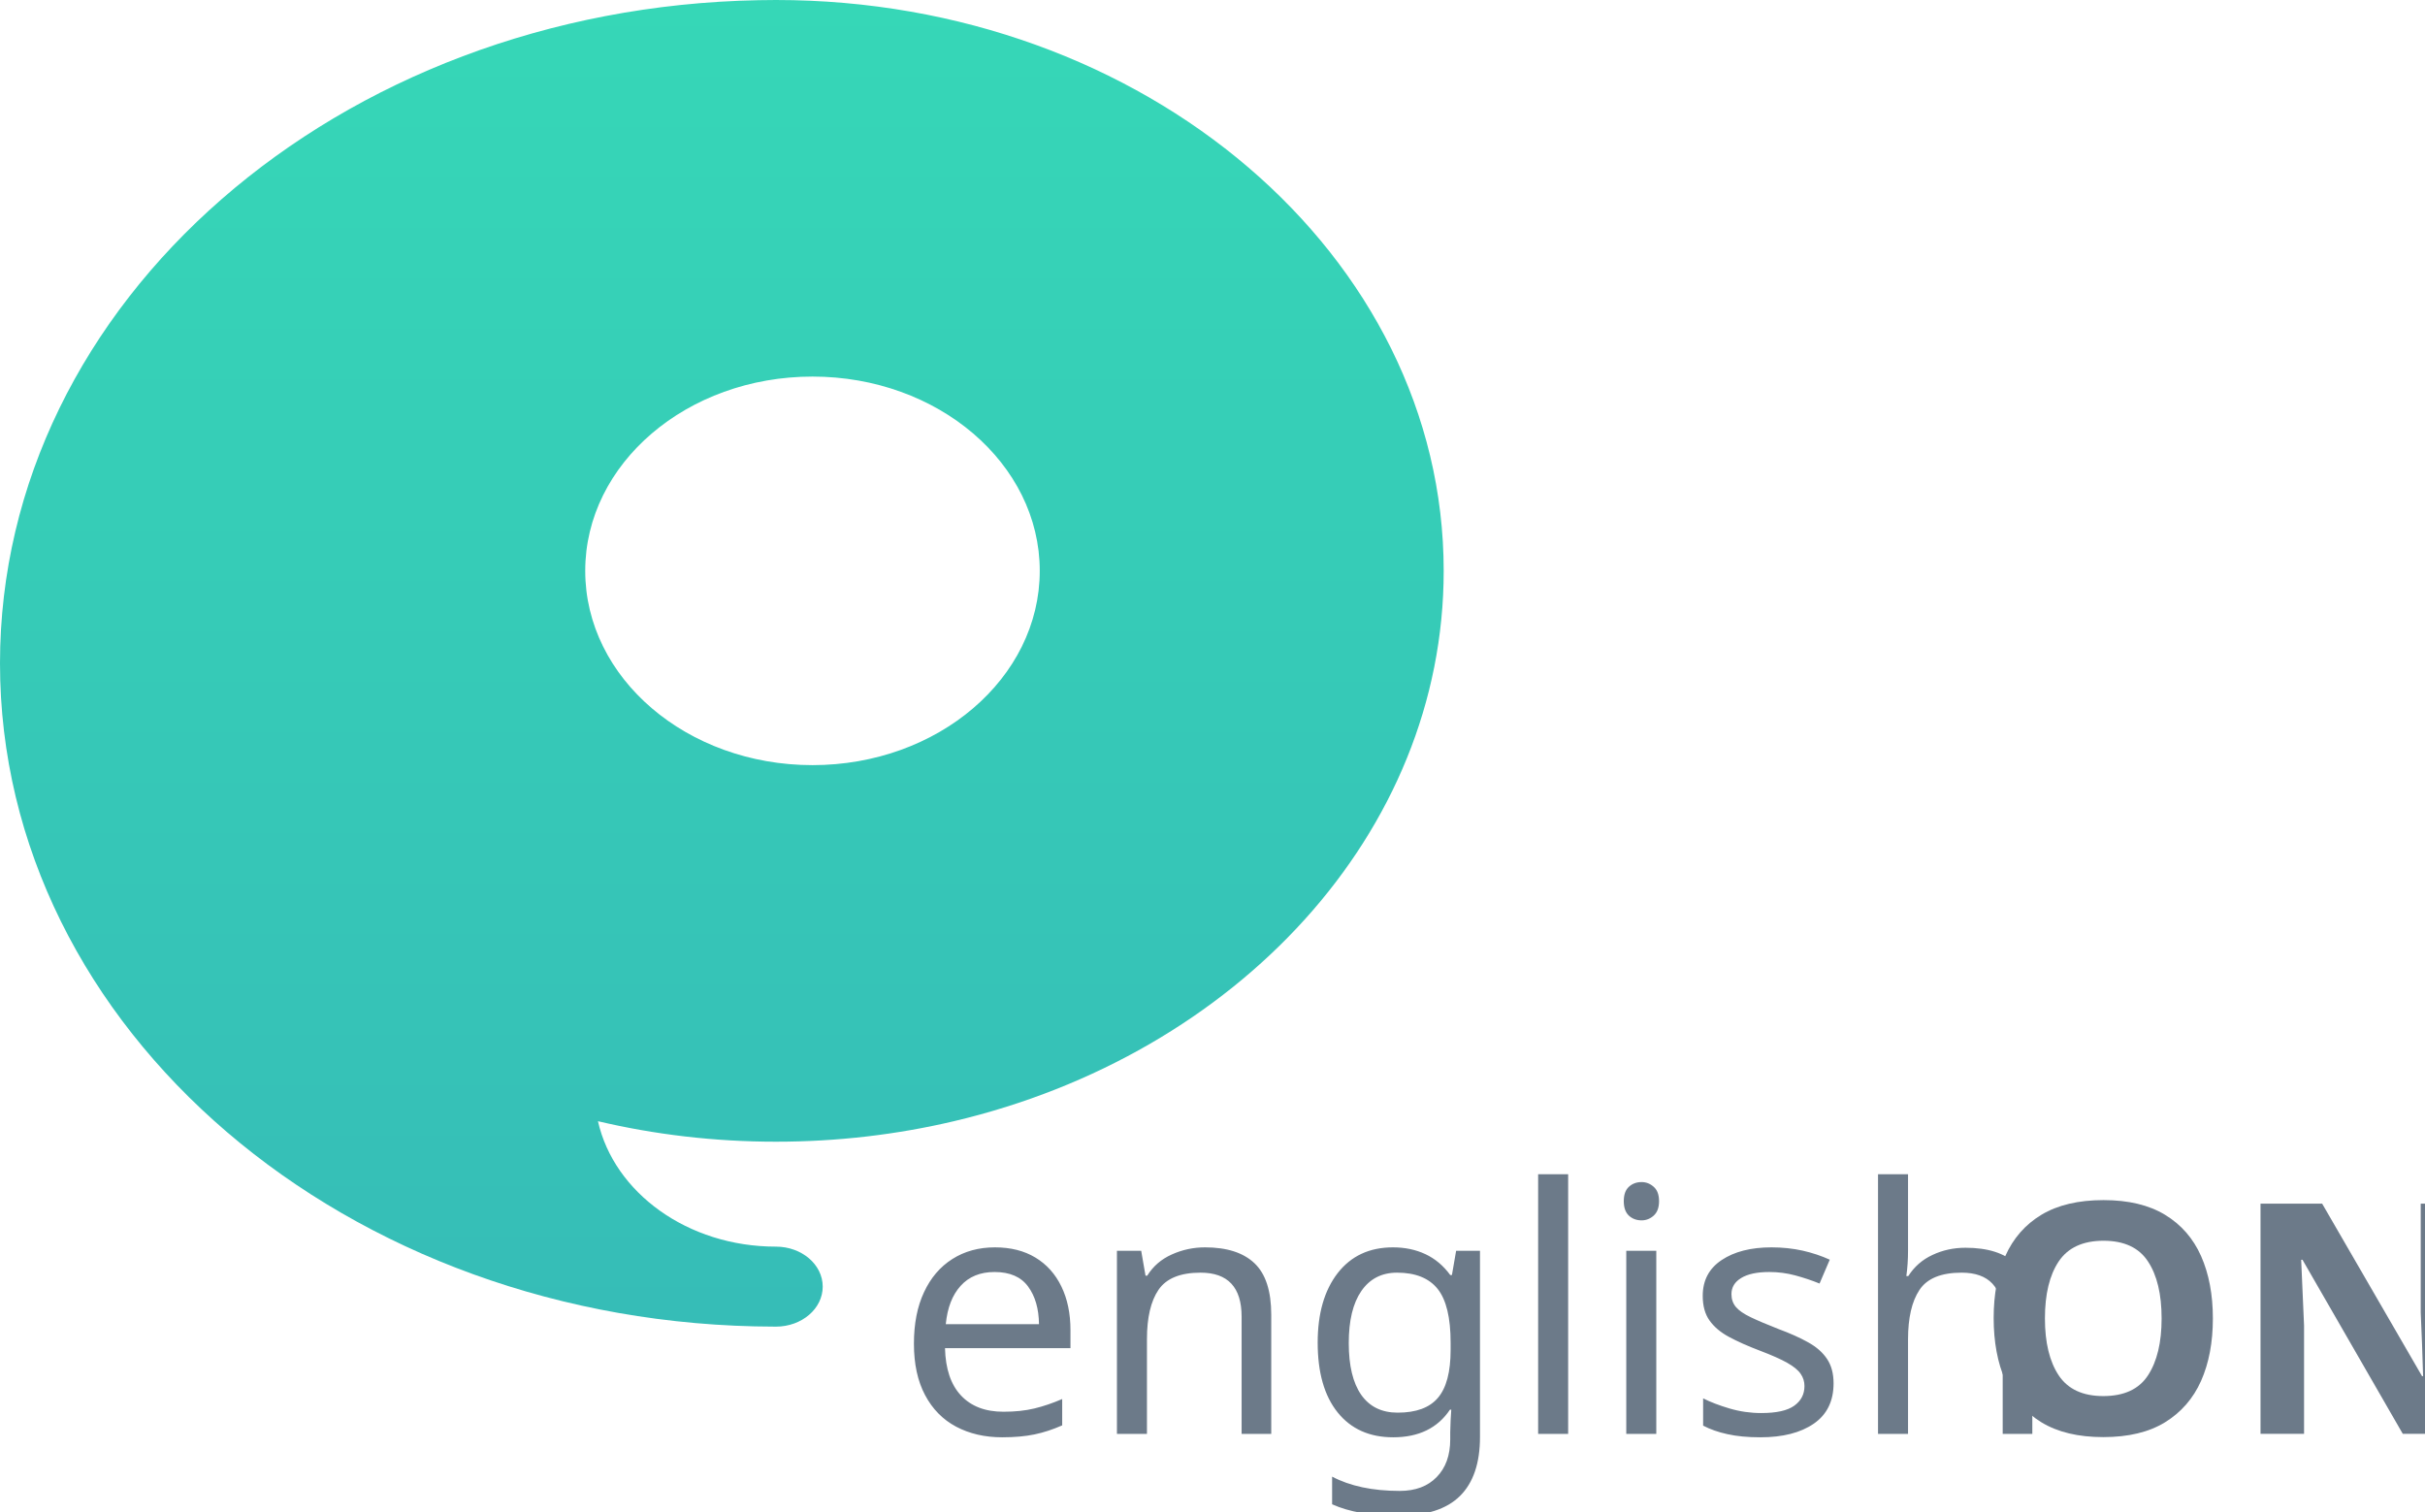
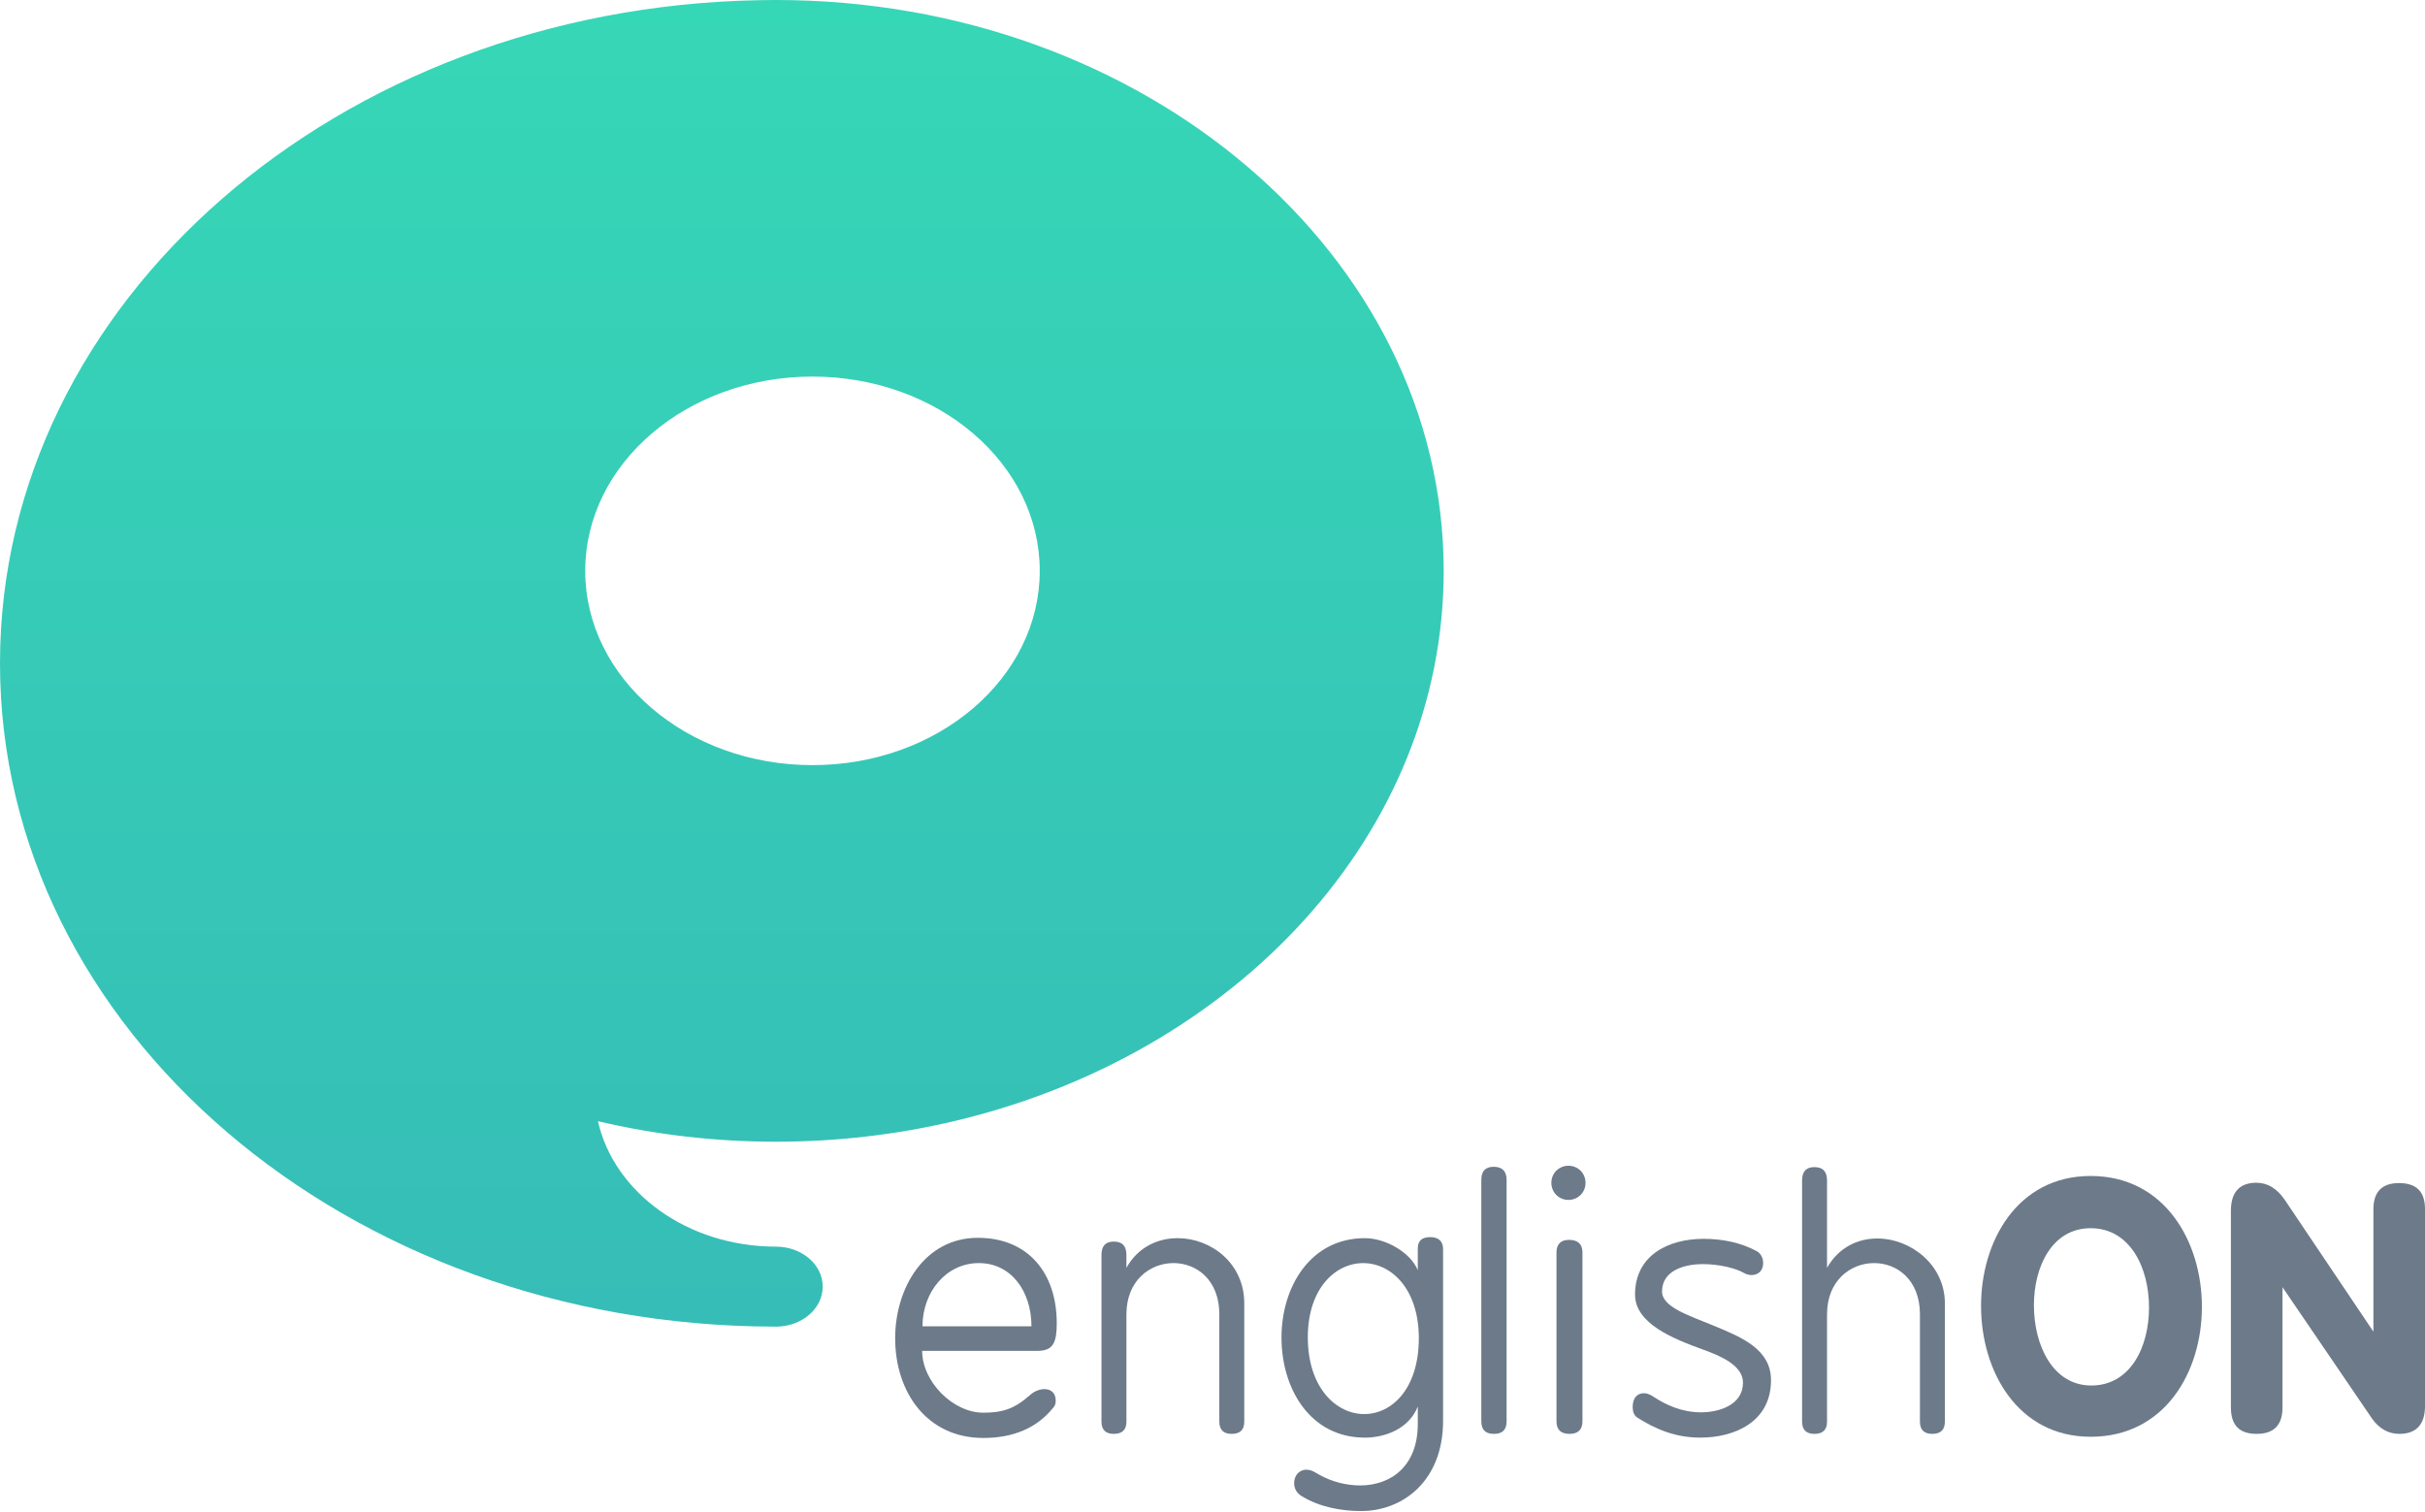
<svg xmlns="http://www.w3.org/2000/svg" id="svg16289" version="1.1" xml:space="preserve" width="361.269" height="225.146" viewBox="0 0 361.269 225.146">
  <defs id="defs16293">
    <linearGradient x1="0" y1="0" x2="1" y2="0" gradientUnits="userSpaceOnUse" gradientTransform="matrix(0,316.2682,316.2682,0,223.8725,74.37381)" spreadMethod="pad" id="linearGradient16319">
      <stop style="stop-opacity:1;stop-color:#36bdb7" offset="0" id="stop16321" />
      <stop style="stop-opacity:1;stop-color:#36bdb7" offset="0.01" id="stop16323" />
      <stop style="stop-opacity:1;stop-color:#36d7b7" offset="1" id="stop16325" />
    </linearGradient>
    <clipPath clipPathUnits="userSpaceOnUse" id="clipPath16333">
      <path d="m 0,421.168 692,0 L 692,0 0,0 0,421.168 Z" id="path16335" />
    </clipPath>
    <clipPath clipPathUnits="userSpaceOnUse" id="clipPath16341">
      <path d="m 140.086,125.001 107.826,0 0,-50.614 -107.826,0 0,50.614 z" id="path16343" />
    </clipPath>
    <clipPath clipPathUnits="userSpaceOnUse" id="clipPath16345">
      <path d="m 140.086,125.001 107.826,0 0,-50.615 -107.826,0 0,50.615 z" id="path16347" />
    </clipPath>
    <linearGradient x1="0" y1="0" x2="1" y2="0" gradientUnits="userSpaceOnUse" gradientTransform="matrix(0,-135.3,-135.3,0,193.999,225.416)" spreadMethod="pad" id="linearGradient16353">
      <stop style="stop-opacity:1;stop-color:#ffffff" offset="0" id="stop16355" />
      <stop style="stop-opacity:1;stop-color:#000000" offset="1" id="stop16357" />
    </linearGradient>
    <mask maskUnits="userSpaceOnUse" x="0" y="0" width="1" height="1" id="mask16359">
      <g id="g16361">
        <g clip-path="url(#clipPath16341)" id="g16363">
          <path d="m 140.086,125.001 107.826,0 0,-50.615 -107.826,0 0,50.615 z" style="fill:#000000;fill-opacity:1;fill-rule:nonzero;stroke:none" id="path16365" />
          <g id="g16367">
            <g id="g16369" />
            <g id="g16371">
              <g clip-path="url(#clipPath16345)" id="g16373">
                <g id="g16375">
                  <g id="g16377">
                    <g id="g16379">
                      <g id="g16381">
                        <path d="m 140.086,74.386 107.826,0 0,50.615 -107.826,0 0,-50.615 z" style="fill:url(#linearGradient16353);stroke:none" id="path16383" />
                      </g>
                    </g>
                  </g>
                </g>
              </g>
            </g>
          </g>
        </g>
      </g>
    </mask>
    <clipPath clipPathUnits="userSpaceOnUse" id="clipPath16389">
      <path d="m 140.086,125.001 107.826,0 0,-50.614 -107.826,0 0,50.614 z" id="path16391" />
    </clipPath>
  </defs>
  <g id="g16297" transform="matrix(1.25,0,0,-1.25,-245.3982,375.7293)">
-     <text transform="scale(0.9999975,-1.000002)" style="font-variant:normal;font-weight:normal;font-stretch:normal;font-size:40.712px;font-family:BPreplay;-inkscape-font-specification:BPreplay;writing-mode:lr-tb;fill:#6c7a89;fill-opacity:1;fill-rule:nonzero;stroke:none" id="text16299" x="303.006" y="-129.667">
-       <tspan x="303.006 327.596 349.051 372.867 381.213 390.577 411.096" y="-129.667" id="tspan16301">english</tspan>
-     </text>
-     <text transform="scale(1.000003,-0.9999974)" style="font-variant:normal;font-weight:bold;font-stretch:normal;font-size:38.425px;font-family:BPreplay;-inkscape-font-specification:BPreplay-Bold;writing-mode:lr-tb;fill:#6c7a89;fill-opacity:1;fill-rule:nonzero;stroke:none" id="text16303" x="431.691" y="-129.668">
-       <tspan x="431.691 461.586" y="-129.668" id="tspan16305">ON</tspan>
-     </text>
+     <g transform="scale(0.9999975,-1.000002)" style="font-variant:normal;font-weight:normal;font-stretch:normal;font-size:40.712px;font-family:BPreplay;-inkscape-font-specification:BPreplay;writing-mode:lr-tb;fill:#6c7a89;fill-opacity:1;fill-rule:nonzero;stroke:none" id="text16299">
+       <path d="m 312.858,-153.036 c -6.351,0 -9.852,5.985 -9.852,11.969 0,6.432 3.786,11.888 10.504,11.888 3.623,0 6.432,-1.221 8.346,-3.623 0.204,-0.204 0.285,-0.489 0.285,-0.814 0,-0.936 -0.57,-1.384 -1.343,-1.384 -0.57,0 -1.221,0.244 -1.751,0.733 -1.832,1.628 -3.257,2.076 -5.537,2.076 -3.623,0 -7.287,-3.705 -7.287,-7.369 l 13.761,0 c 1.913,0 2.28,-1.099 2.28,-3.298 0,-5.944 -3.379,-10.178 -9.404,-10.178 z m -6.595,10.544 c 0,-4.071 2.809,-7.532 6.717,-7.532 3.868,0 6.27,3.379 6.27,7.532 l -12.987,0 z" style="" id="path17006" />
+       <path d="m 327.596,-131.133 c 0,0.977 0.489,1.466 1.466,1.466 1.018,0 1.506,-0.489 1.506,-1.466 l 0,-12.784 c 0,-4.03 2.809,-6.107 5.618,-6.107 2.728,0 5.455,1.995 5.455,6.107 l 0,12.784 c 0,0.977 0.489,1.466 1.466,1.466 1.018,0 1.506,-0.489 1.506,-1.466 l 0,-14.086 c 0,-4.845 -4.03,-7.776 -7.939,-7.776 -2.402,0 -4.763,1.099 -6.107,3.542 l 0,-1.547 c 0,-1.059 -0.489,-1.588 -1.506,-1.588 -0.977,0 -1.466,0.529 -1.466,1.588 l 0,19.867 z" style="" id="path17008" />
+       <path d="m 352.186,-141.188 c 0,-5.863 3.338,-8.834 6.595,-8.834 3.338,0 6.636,3.053 6.636,8.957 0,6.025 -3.216,9.038 -6.514,9.038 -3.298,0 -6.717,-3.094 -6.717,-9.16 z m 13.109,-7.98 c -0.855,-2.117 -3.827,-3.827 -6.31,-3.827 -6.473,0 -9.934,5.781 -9.934,11.847 0,6.107 3.42,11.929 9.934,11.929 2.443,0 5.252,-1.059 6.31,-3.705 l 0,2.076 c 0,5.048 -3.216,7.328 -6.88,7.328 -1.588,0 -3.298,-0.407 -4.845,-1.262 -0.489,-0.285 -0.936,-0.611 -1.547,-0.611 -0.936,0 -1.466,0.774 -1.466,1.588 0,0.57 0.244,1.14 0.814,1.506 2.198,1.384 4.885,1.832 7.165,1.832 4.967,0 9.771,-3.583 9.771,-10.748 l 0,-20.478 c 0,-0.936 -0.529,-1.425 -1.547,-1.425 -0.977,0 -1.466,0.448 -1.466,1.343 l 0,2.606 z" style="" id="path17010" />
+       <path d="m 372.867,-131.173 c 0,1.018 0.489,1.506 1.506,1.506 1.018,0 1.506,-0.489 1.506,-1.506 l 0,-28.783 c 0,-1.018 -0.529,-1.547 -1.547,-1.547 -0.977,0 -1.466,0.529 -1.466,1.547 l 0,28.783 z" style="" id="path17012" />
+       <path d="m 381.824,-131.173 c 0,1.018 0.529,1.506 1.547,1.506 1.018,0 1.547,-0.489 1.547,-1.506 l 0,-20.112 c 0,-1.018 -0.57,-1.506 -1.588,-1.506 -0.977,0 -1.506,0.489 -1.506,1.506 l 0,20.112 z m -0.611,-28.417 c 0,1.14 0.896,2.036 2.036,2.036 1.14,0 2.036,-0.896 2.036,-2.036 0,-1.14 -0.896,-2.036 -2.036,-2.036 -1.14,0 -2.036,0.896 -2.036,2.036 z" style="" id="path17014" />
+       <path d="m 393.427,-134.064 c -0.407,-0.285 -0.814,-0.448 -1.181,-0.448 -0.774,0 -1.343,0.529 -1.343,1.669 0,0.489 0.163,0.977 0.529,1.221 2.239,1.425 4.6,2.402 7.532,2.402 4.03,0 8.427,-1.832 8.427,-6.84 0,-3.664 -3.42,-5.089 -6.758,-6.473 -3.053,-1.262 -6.229,-2.239 -6.229,-4.112 0,-2.402 2.483,-3.257 4.885,-3.257 1.913,0 3.908,0.489 4.885,1.059 0.285,0.163 0.611,0.244 0.896,0.244 0.774,0 1.384,-0.489 1.384,-1.425 0,-0.57 -0.244,-1.14 -0.774,-1.425 -1.954,-1.059 -4.193,-1.466 -6.31,-1.466 -4.315,0 -8.183,2.036 -8.183,6.636 0,3.461 4.478,5.252 8.183,6.595 2.158,0.774 4.682,1.913 4.682,3.908 0,2.646 -2.809,3.542 -5.008,3.542 -2.28,0 -4.193,-0.896 -5.618,-1.832 z" style="" id="path17016" />
+       <path d="m 411.096,-131.133 c 0,0.977 0.489,1.466 1.466,1.466 1.018,0 1.506,-0.489 1.506,-1.466 l 0,-12.784 c 0,-4.03 2.809,-6.107 5.618,-6.107 2.728,0 5.455,1.995 5.455,6.107 l 0,12.784 c 0,0.977 0.489,1.466 1.466,1.466 1.018,0 1.506,-0.489 1.506,-1.466 l 0,-14.086 c 0,-4.641 -4.112,-7.735 -8.061,-7.735 -2.321,0 -4.6,1.059 -5.985,3.501 l 0,-10.422 c 0,-1.059 -0.489,-1.588 -1.506,-1.588 -0.977,0 -1.466,0.529 -1.466,1.588 l 0,28.743 z" style="" id="path17018" />
+     </g>
+     <g transform="scale(1.000003,-0.9999974)" style="font-variant:normal;font-weight:bold;font-stretch:normal;font-size:38.425px;font-family:BPreplay;-inkscape-font-specification:BPreplay-Bold;writing-mode:lr-tb;fill:#6c7a89;fill-opacity:1;fill-rule:nonzero;stroke:none" id="text16303">
+       <path d="m 445.486,-160.408 c -8.722,0 -13.064,7.762 -13.064,15.485 0,7.8 4.38,15.601 13.064,15.601 8.838,0 13.257,-7.723 13.257,-15.485 0,-7.762 -4.419,-15.601 -13.257,-15.601 z m 0,6.225 c 4.688,0 6.955,4.688 6.955,9.453 0,4.726 -2.229,9.299 -6.878,9.299 -4.573,0 -6.84,-4.765 -6.84,-9.568 0,-4.649 2.19,-9.184 6.763,-9.184 z" style="" id="path17021" />
+       <path d="m 462.201,-132.818 c 0,2.113 0.999,3.151 3.074,3.151 2.037,0 3.074,-1.037 3.074,-3.151 l 0,-14.332 10.682,15.677 c 0.845,1.191 1.96,1.806 3.228,1.806 2.037,0 3.074,-1.114 3.074,-3.343 l 0,-23.439 c 0,-2.075 -0.999,-3.112 -3.112,-3.112 -1.998,0 -3.036,1.037 -3.036,3.112 l 0,14.601 -10.567,-15.716 c -0.922,-1.345 -2.037,-2.037 -3.381,-2.037 -1.998,0 -3.036,1.114 -3.036,3.343 l 0,23.439 z" style="" id="path17023" />
+     </g>
    <g id="g16307" transform="matrix(0.5,0,0,0.5,170.4131,105.2624)">
      <g id="g16309">
        <g id="g16315">
          <g id="g16317">
            <path d="M 232.654,390.597 C 132.406,388.728 51.811,318.668 51.811,232.508 l 0,0 c 0,-87.251 82.649,-157.995 184.66,-158.131 l 0,0 c 0.096,-0.002 0.195,-0.003 0.292,-0.003 l 0,0 c 6.16,0 11.153,4.269 11.153,9.536 l 0,0 c 0,5.265 -4.993,9.534 -11.153,9.534 l 0,0 c -21.047,0 -38.579,12.868 -42.422,29.903 l 0,0 c 13.506,-3.185 27.732,-4.886 42.422,-4.886 l 0,0 c 14.69,0 28.916,1.701 42.421,4.886 l 0,0 c 67.314,15.875 116.749,68.604 116.749,131.204 l 0,0 c 0,75.161 -71.262,136.091 -159.17,136.091 l 0,0 c -1.373,0 -2.742,-0.019 -4.109,-0.045 M 191.307,254.551 c 0,25.579 24.253,46.316 54.171,46.316 l 0,0 c 29.917,0 54.171,-20.737 54.171,-46.316 l 0,0 c 0,-25.579 -24.254,-46.316 -54.171,-46.316 l 0,0 c -29.918,0 -54.171,20.737 -54.171,46.316" style="fill:url(#linearGradient16319);stroke:none" id="path16327" />
          </g>
        </g>
      </g>
    </g>
    <g id="g16329" transform="matrix(0.5,0,0,0.5,170.4131,105.2624)">
      <g id="g16331" clip-path="url(#clipPath16333)">
        <g id="g16337">
          <g id="g16339" />
          <g id="g16385" mask="url(#mask16359)">
            <g id="g16387" />
            <g id="g16393">
              <g clip-path="url(#clipPath16389)" id="g16395">
                <g transform="translate(181.6013,125.0014)" id="g16397">
                  <path d="m 0,0 c 4.435,0 8.713,-0.575 12.737,-1.642 l 0.003,-0.012 c 3.848,-17.03 21.377,-29.89 42.419,-29.89 6.159,0 11.152,-4.27 11.152,-9.535 0,-5.266 -4.993,-9.536 -11.152,-9.536 -0.098,0 -0.196,0.001 -0.293,0.003 -34.987,0.047 -67.696,8.401 -95.575,22.877 l -0.634,0.334 -0.172,0.092 C -36.658,-11.59 -19.913,0 0,0" style="fill:#000000;fill-opacity:1;fill-rule:evenodd;stroke:none" id="path16399" />
                </g>
              </g>
            </g>
          </g>
        </g>
      </g>
    </g>
  </g>
</svg>
